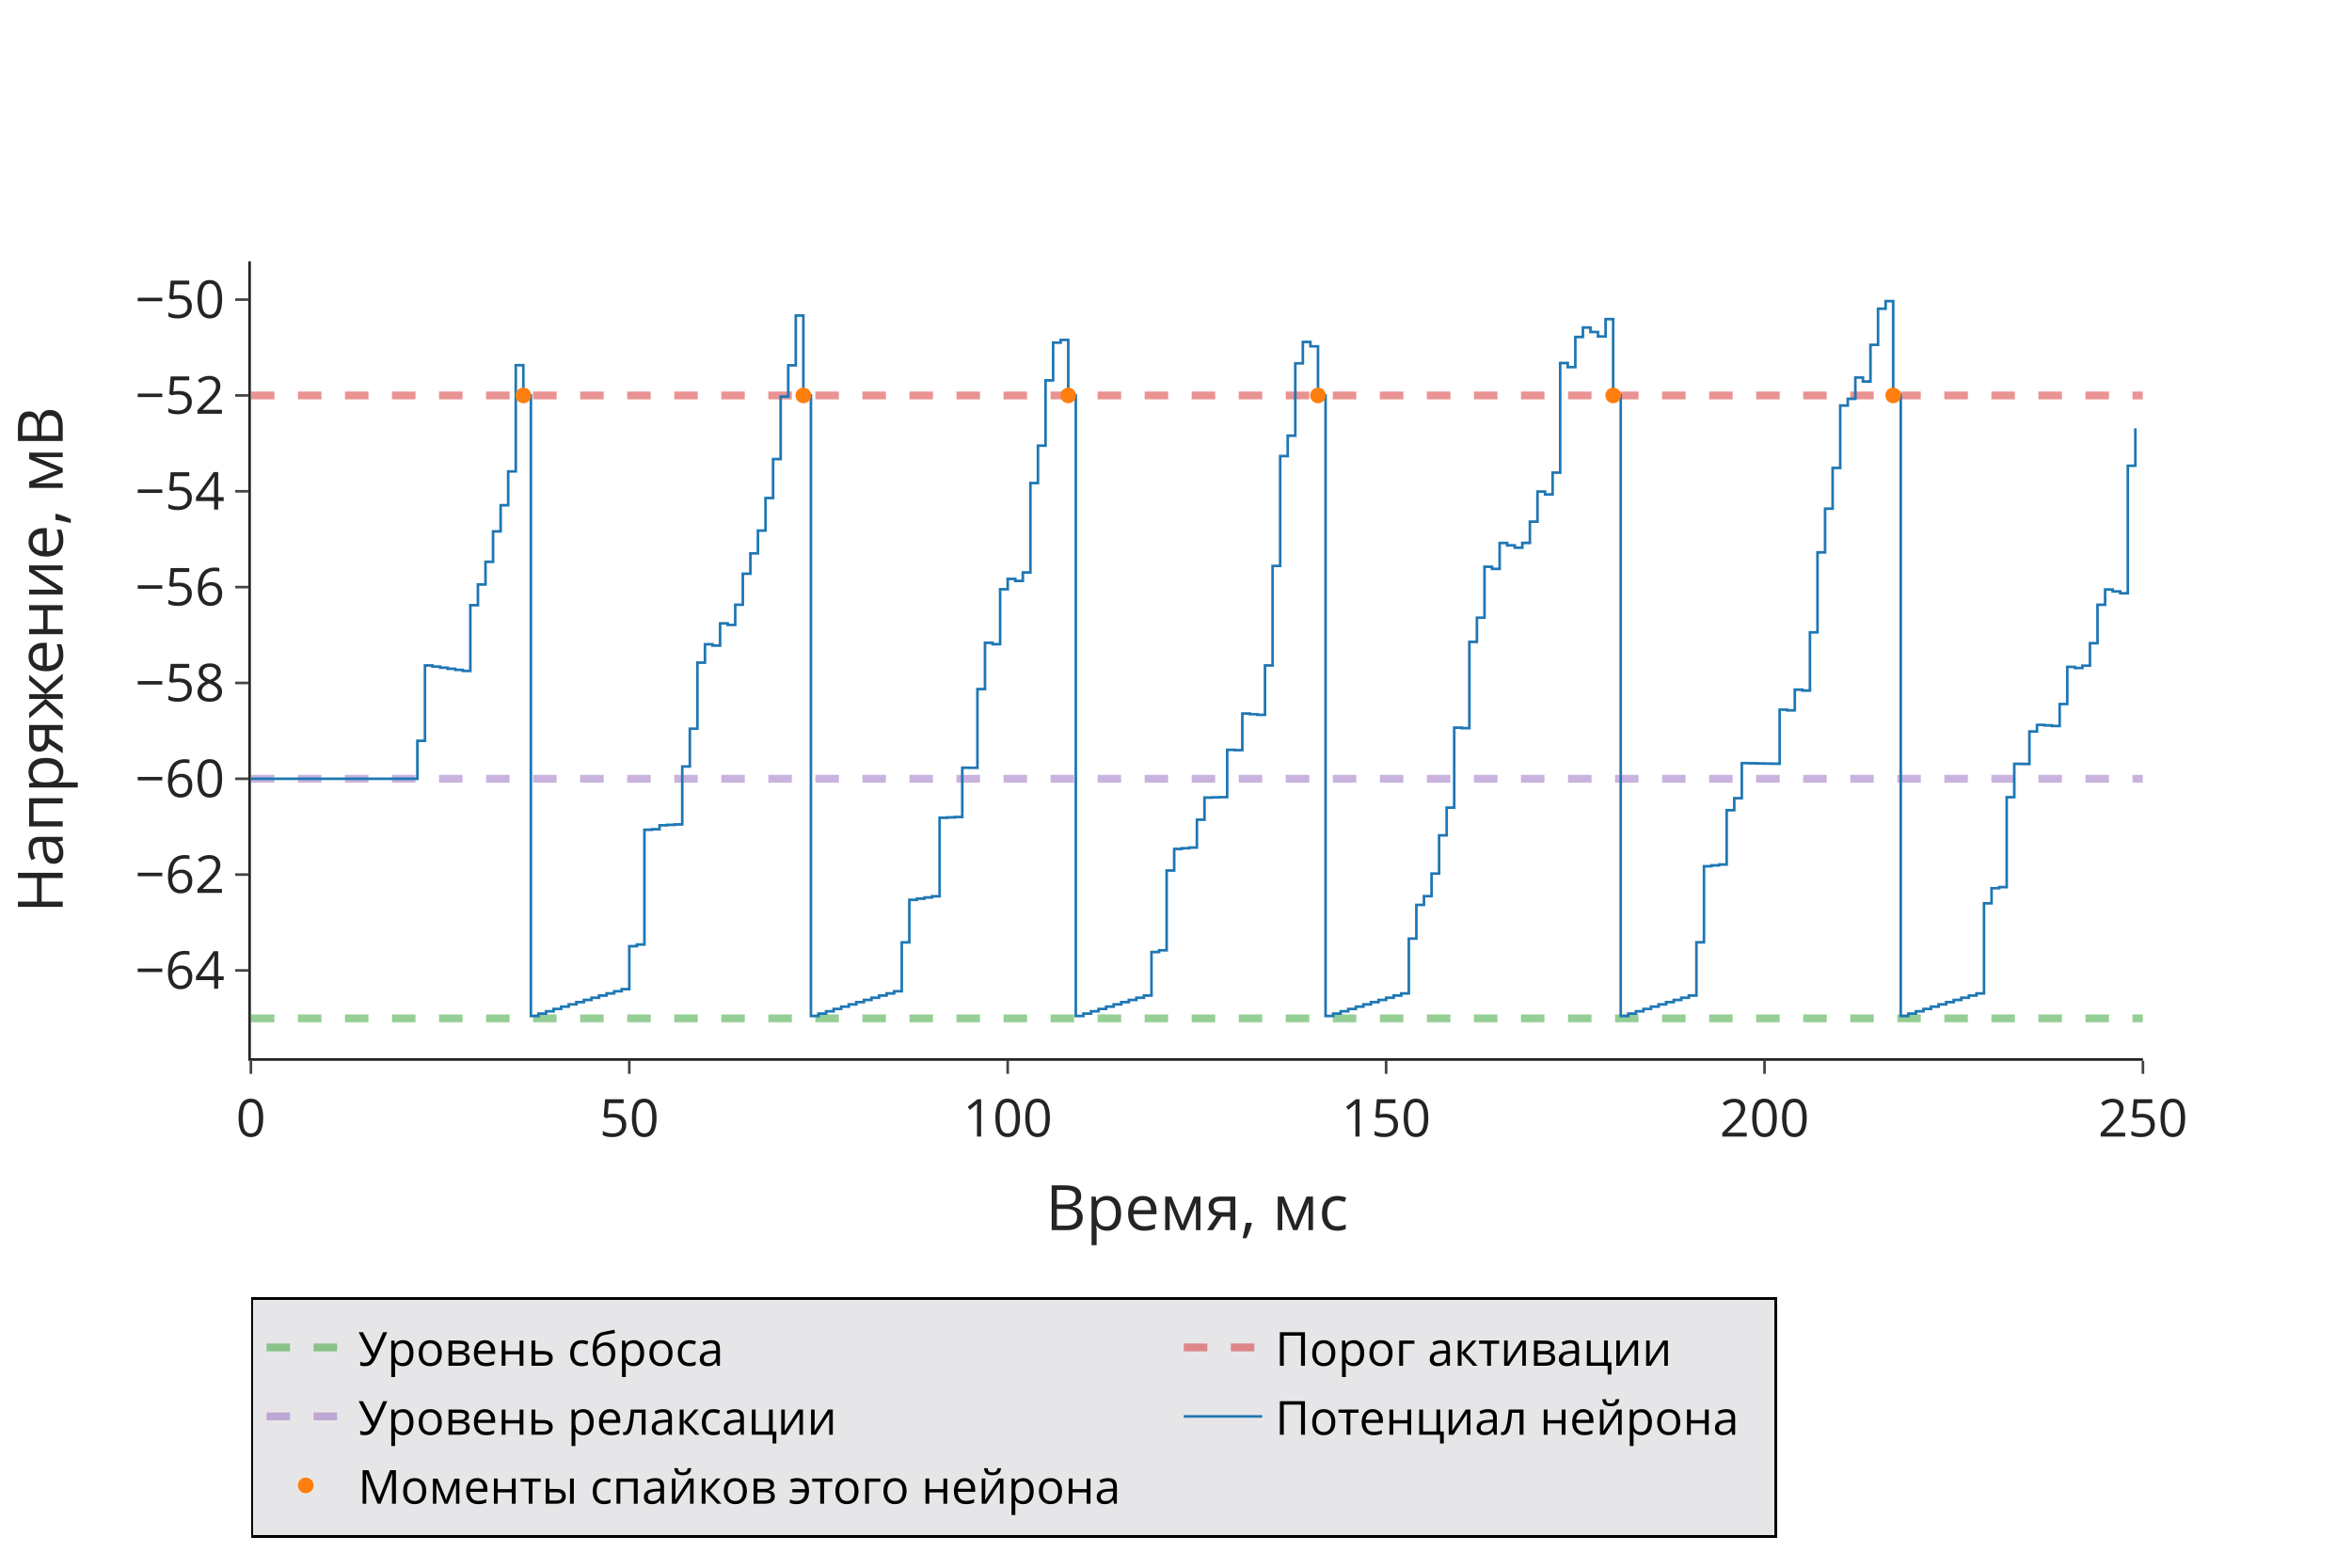
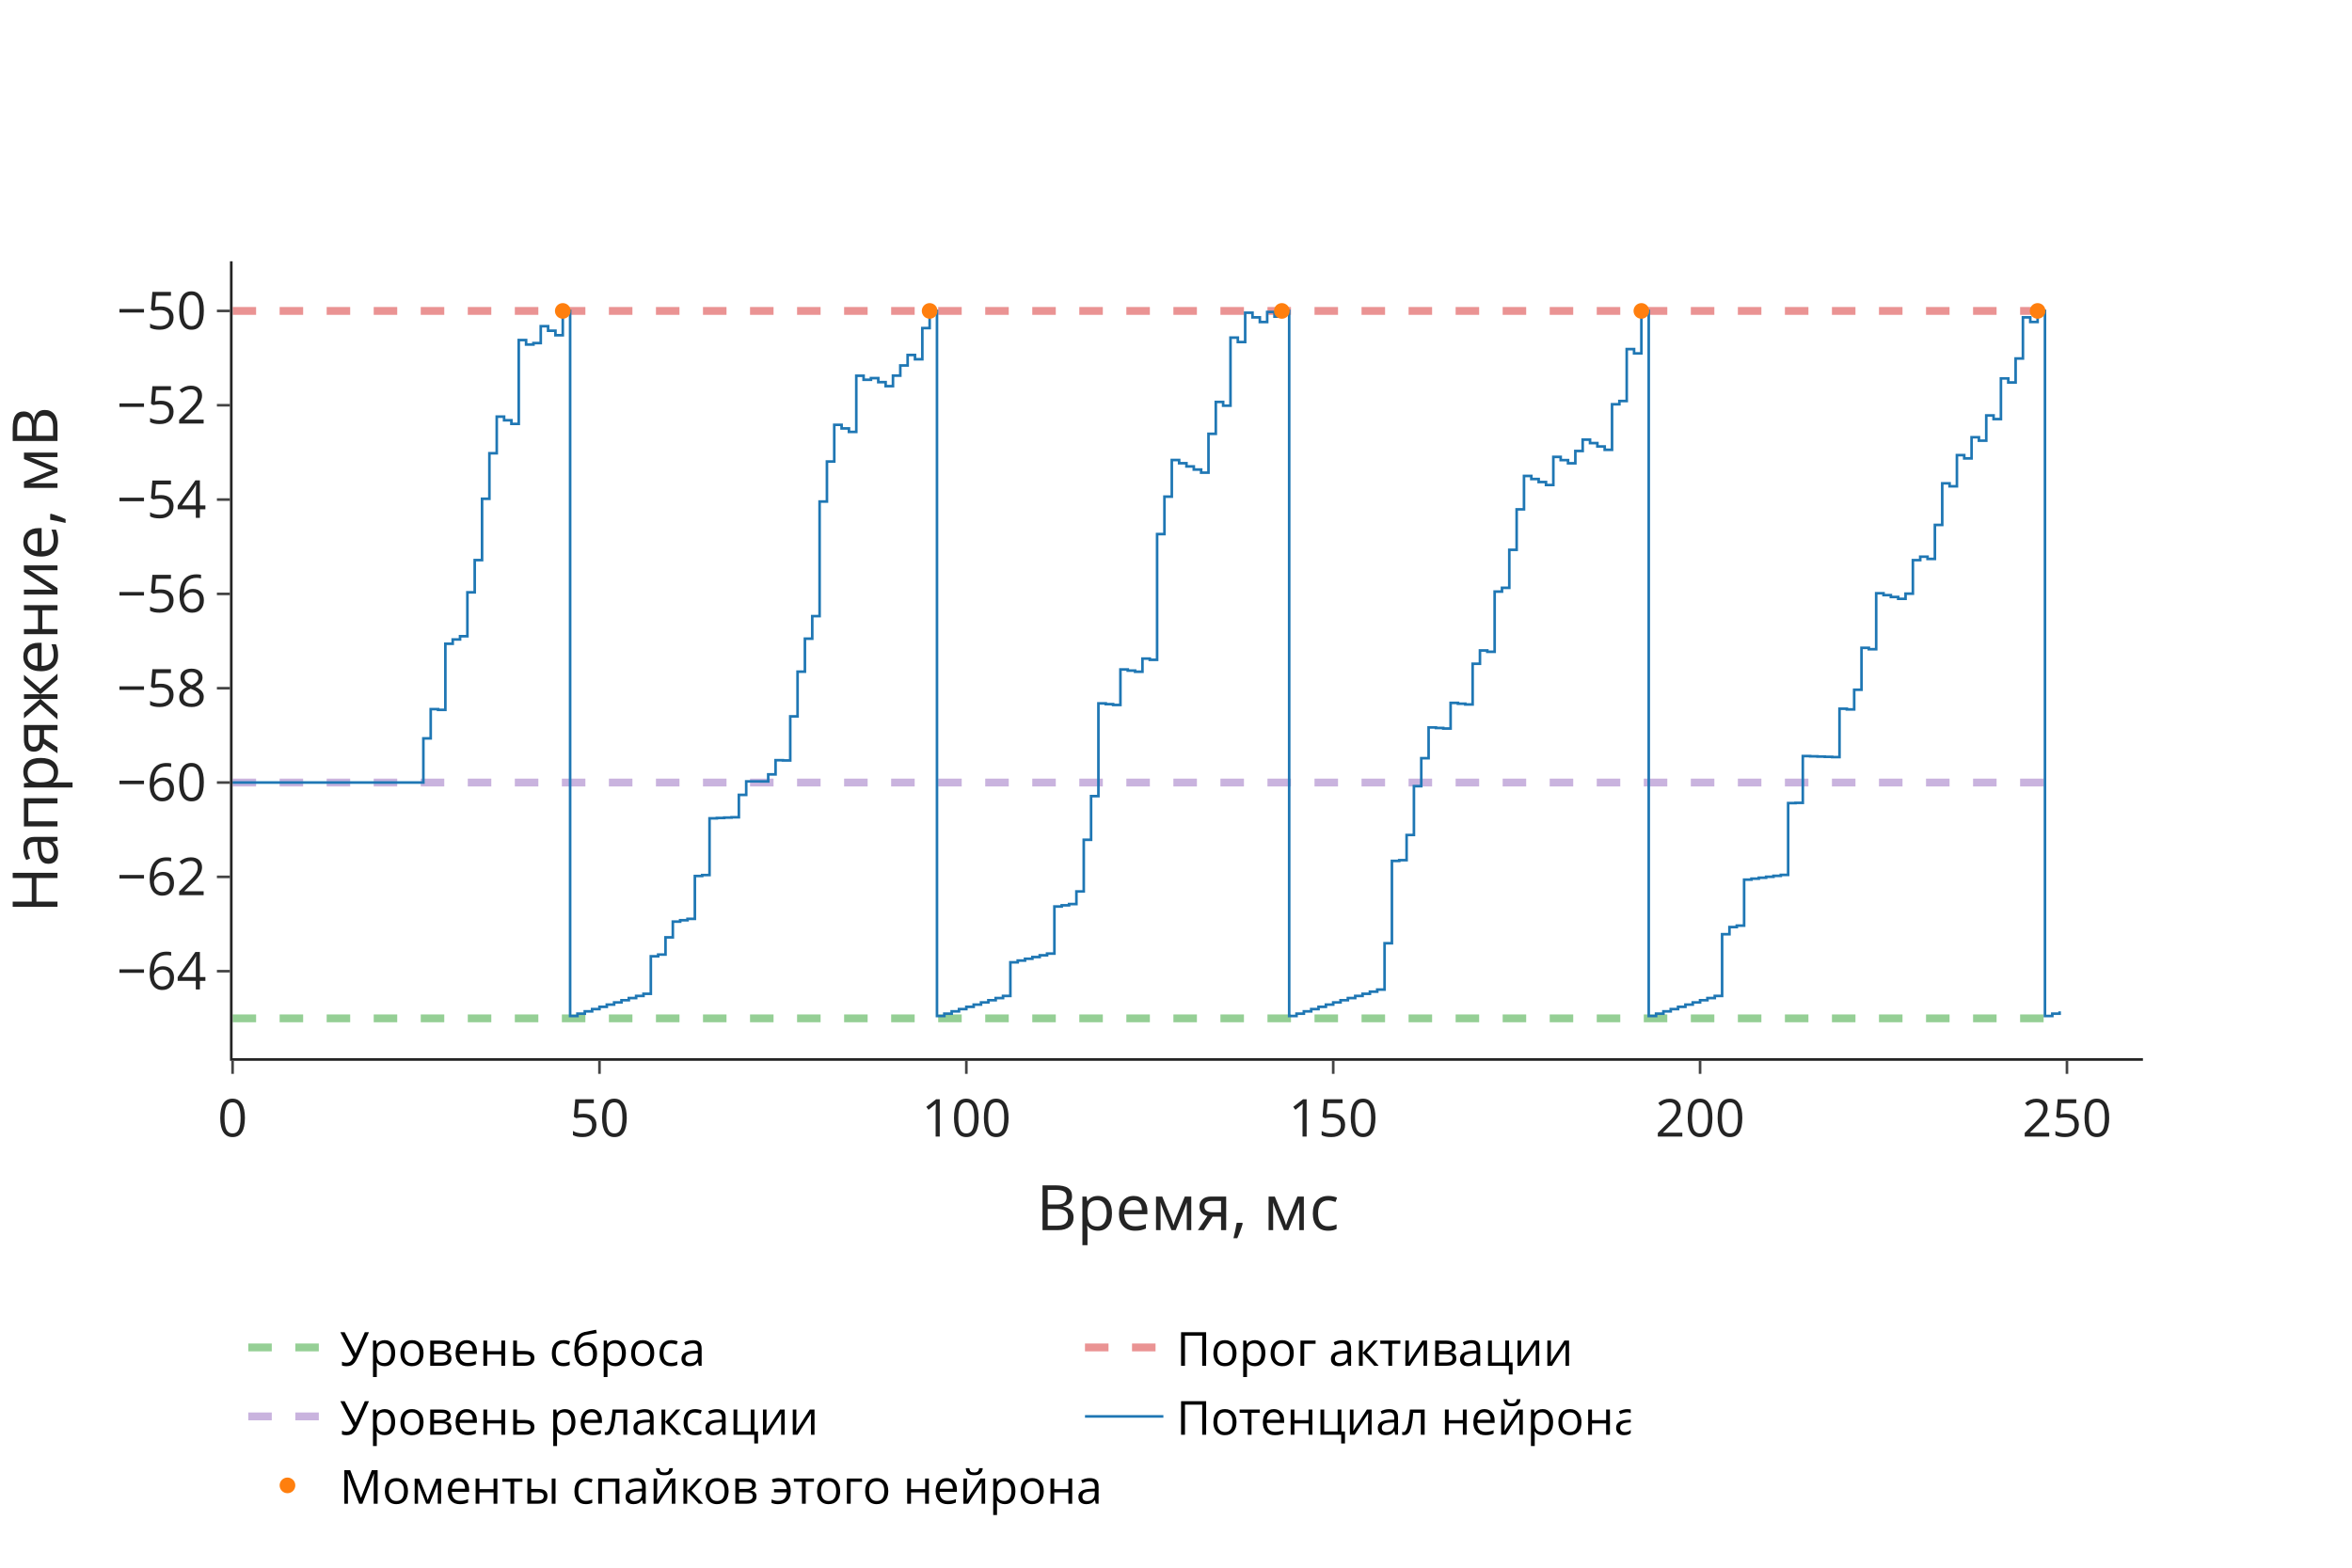
<svg xmlns="http://www.w3.org/2000/svg" class="main-svg" width="900" height="600" style="" viewBox="0 0 900 600">
  <rect x="0" y="0" width="900" height="600" style="fill: rgb(255, 255, 255); fill-opacity: 1;" />
-   <defs id="defs-1e5613">
+   <defs id="defs-64ef0f">
    <g class="clips">
-       <clipPath id="clip1e5613xyplot" class="plotclip">
-         <rect width="724" height="305" />
-       </clipPath>
-       <clipPath class="axesclip" id="clip1e5613x">
-         <rect x="96" y="0" width="724" height="600" />
-       </clipPath>
-       <clipPath class="axesclip" id="clip1e5613y">
+       <clipPath id="clip64ef0fxyplot" class="plotclip">
+         <rect width="731" height="305" />
+       </clipPath>
+       <clipPath class="axesclip" id="clip64ef0fx">
+         <rect x="89" y="0" width="731" height="600" />
+       </clipPath>
+       <clipPath class="axesclip" id="clip64ef0fy">
        <rect x="0" y="100" width="900" height="305" />
      </clipPath>
-       <clipPath class="axesclip" id="clip1e5613xy">
-         <rect x="96" y="100" width="724" height="305" />
+       <clipPath class="axesclip" id="clip64ef0fxy">
+         <rect x="89" y="100" width="731" height="305" />
      </clipPath>
    </g>
    <g class="gradients" />
  </defs>
  <g class="bglayer" />
  <g class="layer-below">
    <g class="imagelayer" />
    <g class="shapelayer" />
  </g>
  <g class="cartesianlayer">
    <g class="subplot xy">
      <g class="layer-subplot">
        <g class="shapelayer" />
        <g class="imagelayer" />
      </g>
      <g class="gridlayer">
        <g class="x" />
        <g class="y" />
      </g>
      <g class="zerolinelayer" />
      <path class="xlines-below" />
      <path class="ylines-below" />
      <g class="overlines-below" />
      <g class="xaxislayer-below" />
      <g class="yaxislayer-below" />
      <g class="overaxes-below" />
-       <g class="plot" transform="translate(96, 100)" clip-path="url('#clip1e5613xyplot')">
+       <g class="plot" transform="translate(89, 100)" clip-path="url('#clip64ef0fxyplot')">
        <g class="scatterlayer mlayer">
-           <g class="trace scatter traceb0cf0a" style="stroke-miterlimit: 2; opacity: 0.5;">
-             <g class="fills" />
-             <g class="errorbars" />
-             <g class="lines">
-               <path class="js-line" d="M0,289.75H724V289.75" style="vector-effect: non-scaling-stroke; fill: none; stroke: rgb(44, 160, 44); stroke-opacity: 1; stroke-width: 3px; opacity: 1; stroke-dasharray: 9px, 9px;" />
-             </g>
-             <g class="points" />
-             <g class="text" />
-           </g>
-           <g class="trace scatter trace777e45" style="stroke-miterlimit: 2; opacity: 0.5;">
-             <g class="fills" />
-             <g class="errorbars" />
-             <g class="lines">
-               <path class="js-line" d="M0,51.35H724V51.35" style="vector-effect: non-scaling-stroke; fill: none; stroke: rgb(214, 39, 40); stroke-opacity: 1; stroke-width: 3px; opacity: 1; stroke-dasharray: 9px, 9px;" />
-             </g>
-             <g class="points" />
-             <g class="text" />
-           </g>
-           <g class="trace scatter trace32bf35" style="stroke-miterlimit: 2; opacity: 0.5;">
-             <g class="fills" />
-             <g class="errorbars" />
-             <g class="lines">
-               <path class="js-line" d="M0,198.06H724V198.06" style="vector-effect: non-scaling-stroke; fill: none; stroke: rgb(148, 103, 189); stroke-opacity: 1; stroke-width: 3px; opacity: 1; stroke-dasharray: 9px, 9px;" />
-             </g>
-             <g class="points" />
-             <g class="text" />
-           </g>
-           <g class="trace scatter traced089e5" style="stroke-miterlimit: 2; opacity: 1;">
-             <g class="fills" />
-             <g class="errorbars" />
-             <g class="lines">
-               <path class="js-line" d="M0,198.06H2.9V198.06H5.79V198.06H8.69V198.06H11.58V198.06H14.48V198.06H17.38V198.06H20.27V198.06H23.17V198.06H26.06V198.06H28.96V198.06H31.86V198.06H34.75V198.06H37.65V198.06H40.54V198.06H43.44V198.06H46.34V198.06H49.23V198.06H52.13V198.06H55.02V198.06H57.92V198.06H60.82V198.06H63.71V183.54H66.61V154.68H69.5V155.11H72.4V155.54H75.3V155.96H78.19V156.38H81.09V156.79H83.98V131.63H86.88V123.71H89.78V115.02H92.67V103.38H95.57V93.36H98.46V80.42H101.36V39.78H104.26V51.35H107.15V288.84H110.05V287.93H112.94V287.04H115.84V286.15H118.74V285.28H121.63V284.41H124.53V283.55H127.42V282.7H130.32V281.86H133.22V281.02H136.11V280.2H139.01V279.38H141.9V278.57H144.8V262.13H147.7V261.49H150.59V217.57H153.49V217.38H156.38V215.87H159.28V215.7H162.18V215.52H165.07V193.36H167.97V178.89H170.86V153.6H173.76V146.58H176.66V147.09H179.55V138.58H182.45V139.17H185.34V131.44H188.24V119.59H191.14V111.79H194.03V103.06H196.93V90.6H199.82V75.7H202.72V51.77H205.62V39.82H208.51V20.76H211.41V51.35H214.3V288.84H217.2V287.93H220.1V287.04H222.99V286.15H225.89V285.28H228.78V284.41H231.68V283.55H234.58V282.7H237.47V281.86H240.37V281.02H243.26V280.2H246.16V279.38H249.06V260.67H251.95V244.4H254.85V243.94H257.74V243.49H260.64V243.03H263.54V212.99H266.43V212.84H269.33V212.69H272.22V193.83H275.12V193.87H278.02V163.73H280.91V146.03H283.81V146.55H286.7V125.53H289.6V121.57H292.5V122.33H295.39V119.1H298.29V84.87H301.18V70.56H304.08V45.59H306.98V31.13H309.87V30.09H312.77V51.35H315.66V288.84H318.56V287.93H321.46V287.04H324.35V286.15H327.25V285.28H330.14V284.41H333.04V283.55H335.94V282.7H338.83V281.86H341.73V281.02H344.62V264.37H347.52V263.71H350.42V233.16H353.31V224.92H356.21V224.65H359.1V224.39H362V213.72H364.9V205.25H367.79V205.17H370.69V205.1H373.58V186.99H376.48V187.1H379.38V173.1H382.27V173.35H385.17V173.59H388.06V154.68H390.96V116.59H393.86V74.55H396.75V66.76H399.65V39.06H402.54V30.87H405.44V32.54H408.34V51.35H411.23V288.84H414.13V287.93H417.02V287.04H419.92V286.15H422.82V285.28H425.71V284.41H428.61V283.55H431.5V282.7H434.4V281.86H437.3V281.02H440.19V280.2H443.09V259.22H445.98V246.33H448.88V242.98H451.78V234.34H454.67V219.7H457.57V209.09H460.46V178.49H463.36V178.68H466.26V145.66H469.15V136.41H472.05V116.91H474.94V117.72H477.84V107.82H480.74V108.72H483.63V109.61H486.53V107.79H489.42V99.66H492.32V88.13H495.22V89.23H498.11V80.88H501.01V38.93H503.9V40.51H506.8V28.97H509.7V25.35H512.59V27.07H515.49V28.77H518.38V22.14H521.28V51.35H524.18V288.84H527.07V287.93H529.97V287.04H532.86V286.15H535.76V285.28H538.66V284.41H541.55V283.55H544.45V282.7H547.34V281.86H550.24V281.02H553.14V260.64H556.03V231.54H558.93V231.2H561.82V230.87H564.72V210.08H567.62V205.49H570.51V192.07H573.41V192.13H576.3V192.19H579.2V192.25H582.1V192.3H584.99V171.62H587.89V171.88H590.78V163.96H593.68V164.29H596.58V142.03H599.47V111.42H602.37V94.68H605.26V79.09H608.16V55.21H611.06V52.64H613.95V44.49H616.85V46.02H619.74V31.99H622.64V18.15H625.54V15.25H628.43V51.35H631.33V288.84H634.22V287.93H637.12V287.04H640.02V286.15H642.91V285.28H645.81V284.41H648.7V283.55H651.6V282.7H654.5V281.86H657.39V281.02H660.29V280.2H663.18V245.73H666.08V239.95H668.98V239.53H671.87V205.12H674.77V192.35H677.66V192.4H680.56V179.95H683.46V177.43H686.35V177.64H689.25V177.84H692.14V169.46H695.04V155.23H697.94V155.66H700.83V154.77H703.73V146.17H706.62V131.45H709.52V125.63H712.42V126.35H715.31V127.06H718.21V78.26H721.1V63.95" style="vector-effect: non-scaling-stroke; fill: none; stroke: rgb(31, 119, 180); stroke-opacity: 1; stroke-width: 1px; opacity: 1;" />
-             </g>
-             <g class="points" />
-             <g class="text" />
-           </g>
-           <g class="trace scatter trace7c25c4" style="stroke-miterlimit: 2; opacity: 1;">
+           <g class="trace scatter trace8260da" style="stroke-miterlimit: 2; opacity: 0.5;">
+             <g class="fills" />
+             <g class="errorbars" />
+             <g class="lines">
+               <path class="js-line" d="M0,289.75H701.93V289.75" style="vector-effect: non-scaling-stroke; fill: none; stroke: rgb(44, 160, 44); stroke-opacity: 1; stroke-width: 3px; opacity: 1; stroke-dasharray: 9px, 9px;" />
+             </g>
+             <g class="points" />
+             <g class="text" />
+           </g>
+           <g class="trace scatter trace05083d" style="stroke-miterlimit: 2; opacity: 0.5;">
+             <g class="fills" />
+             <g class="errorbars" />
+             <g class="lines">
+               <path class="js-line" d="M0,19H701.93V19" style="vector-effect: non-scaling-stroke; fill: none; stroke: rgb(214, 39, 40); stroke-opacity: 1; stroke-width: 3px; opacity: 1; stroke-dasharray: 9px, 9px;" />
+             </g>
+             <g class="points" />
+             <g class="text" />
+           </g>
+           <g class="trace scatter trace4c5c8c" style="stroke-miterlimit: 2; opacity: 0.5;">
+             <g class="fills" />
+             <g class="errorbars" />
+             <g class="lines">
+               <path class="js-line" d="M0,199.5H701.93V199.5" style="vector-effect: non-scaling-stroke; fill: none; stroke: rgb(148, 103, 189); stroke-opacity: 1; stroke-width: 3px; opacity: 1; stroke-dasharray: 9px, 9px;" />
+             </g>
+             <g class="points" />
+             <g class="text" />
+           </g>
+           <g class="trace scatter trace783071" style="stroke-miterlimit: 2; opacity: 1;">
+             <g class="fills" />
+             <g class="errorbars" />
+             <g class="lines">
+               <path class="js-line" d="M0,199.5H2.81V199.5H5.62V199.5H8.42V199.5H11.23V199.5H14.04V199.5H16.85V199.5H19.65V199.5H22.46V199.5H25.27V199.5H28.08V199.5H30.88V199.5H33.69V199.5H36.5V199.5H39.31V199.5H42.12V199.5H44.92V199.5H47.73V199.5H50.54V199.5H53.35V199.5H56.15V199.5H58.96V199.5H61.77V199.5H64.58V199.5H67.39V199.5H70.19V199.5H73V182.6H75.81V171.4H78.62V171.68H81.42V146.38H84.23V144.74H87.04V143.5H89.85V126.7H92.65V114.37H95.46V90.9H98.27V73.47H101.08V59.45H103.89V60.85H106.69V62.23H109.5V30.16H112.31V31.85H115.12V31.3H117.92V24.84H120.73V26.58H123.54V28.3H126.35V19H129.16V288.85H131.96V287.96H134.77V287.08H137.58V286.21H140.39V285.35H143.19V284.49H146V283.65H148.81V282.81H151.62V281.98H154.42V281.16H157.23V280.35H160.04V266H162.85V265.34H165.66V258.75H168.46V252.73H171.27V252.2H174.08V251.67H176.89V235.27H179.69V234.91H182.5V213.2H185.31V213.06H188.12V212.92H190.93V212.79H193.73V204.22H196.54V199.05H199.35V199.05H202.16V199.06H204.96V196.37H207.77V190.96H210.58V191.04H213.39V174.18H216.19V157.07H219V144.44H221.81V135.81H224.62V91.96H227.43V76.64H230.23V62.59H233.04V63.96H235.85V65.3H238.66V43.81H241.46V45.35H244.27V44.72H247.08V46.26H249.89V47.79H252.7V43.76H255.5V39.87H258.31V35.86H261.12V37.49H263.93V25.56H266.73V19H269.54V288.85H272.35V287.96H275.16V287.08H277.96V286.21H280.77V285.35H283.58V284.49H286.39V283.65H289.2V282.81H292V281.98H294.81V281.16H297.62V268.31H300.43V267.63H303.23V266.95H306.04V266.28H308.85V265.62H311.66V264.96H314.47V246.95H317.27V246.48H320.08V246.01H322.89V241.17H325.7V221.41H328.5V204.71H331.31V169.2H334.12V169.5H336.93V169.8H339.73V156.22H342.54V156.65H345.35V157.08H348.16V152.06H350.97V152.53H353.77V104.4H356.58V90.08H359.39V76.06H362.2V77.29H365V78.51H367.81V79.71H370.62V80.9H373.43V66.04H376.23V53.83H379.04V55.27H381.85V29.22H384.66V30.91H387.47V19.68H390.27V21.47H393.08V23.24H395.89V19.4H398.7V21.19H401.5V19H404.31V288.85H407.12V287.96H409.93V287.08H412.74V286.21H415.54V285.35H418.35V284.49H421.16V283.65H423.97V282.81H426.77V281.98H429.58V281.16H432.39V280.35H435.2V279.54H438V278.75H440.81V261.01H443.62V229.5H446.43V229.2H449.24V219.57H452.04V200.88H454.85V190.18H457.66V178.41H460.47V178.62H463.27V178.83H466.08V169.02H468.89V169.32H471.7V169.62H474.51V154.04H477.31V148.95H480.12V149.45H482.93V126.41H485.74V124.97H488.54V110.44H491.35V94.94H494.16V82.16H496.97V83.33H499.77V84.49H502.58V85.63H505.39V74.86H508.2V76.1H511.01V77.32H513.81V72.61H516.62V68.27H519.43V69.58H522.24V70.87H525.04V72.15H527.85V54.72H530.66V53.48H533.47V33.6H536.28V35.25H539.08V19H541.89V288.85H544.7V287.96H547.51V287.08H550.31V286.21H553.12V285.35H555.93V284.49H558.74V283.65H561.54V282.81H564.35V281.98H567.16V281.16H569.97V257.55H572.78V254.81H575.58V254.26H578.39V236.66H581.2V236.29H584.01V235.93H586.81V235.56H589.62V235.2H592.43V234.85H595.24V207.36H598.05V207.28H600.85V189.36H603.66V189.46H606.47V189.56H609.28V189.66H612.08V189.76H614.89V171.24H617.7V171.52H620.51V163.99H623.31V147.95H626.12V148.47H628.93V127.05H631.74V127.77H634.55V128.48H637.35V129.19H640.16V127.2H642.97V114.38H645.78V113.06H648.58V113.92H651.39V100.9H654.2V84.98H657.01V86.12H659.82V74.19H662.62V75.44H665.43V67.34H668.24V68.66H671.05V59H673.85V60.4H676.66V44.83H679.47V46.37H682.28V37.2H685.08V21.46H687.89V23.23H690.7V19H693.51V288.85H696.32V287.96H699.12V287.08" style="vector-effect: non-scaling-stroke; fill: none; stroke: rgb(31, 119, 180); stroke-opacity: 1; stroke-width: 1px; opacity: 1;" />
+             </g>
+             <g class="points" />
+             <g class="text" />
+           </g>
+           <g class="trace scatter trace86c1cb" style="stroke-miterlimit: 2; opacity: 1;">
            <g class="fills" />
            <g class="errorbars" />
            <g class="lines" />
            <g class="points">
-               <path class="point" transform="translate(104.26,51.35)" d="M3,0A3,3 0 1,1 0,-3A3,3 0 0,1 3,0Z" style="opacity: 1; stroke-width: 0px; fill: rgb(255, 127, 14); fill-opacity: 1;" />
-               <path class="point" transform="translate(211.41,51.35)" d="M3,0A3,3 0 1,1 0,-3A3,3 0 0,1 3,0Z" style="opacity: 1; stroke-width: 0px; fill: rgb(255, 127, 14); fill-opacity: 1;" />
-               <path class="point" transform="translate(312.77,51.35)" d="M3,0A3,3 0 1,1 0,-3A3,3 0 0,1 3,0Z" style="opacity: 1; stroke-width: 0px; fill: rgb(255, 127, 14); fill-opacity: 1;" />
-               <path class="point" transform="translate(408.34,51.35)" d="M3,0A3,3 0 1,1 0,-3A3,3 0 0,1 3,0Z" style="opacity: 1; stroke-width: 0px; fill: rgb(255, 127, 14); fill-opacity: 1;" />
-               <path class="point" transform="translate(521.28,51.35)" d="M3,0A3,3 0 1,1 0,-3A3,3 0 0,1 3,0Z" style="opacity: 1; stroke-width: 0px; fill: rgb(255, 127, 14); fill-opacity: 1;" />
-               <path class="point" transform="translate(628.43,51.35)" d="M3,0A3,3 0 1,1 0,-3A3,3 0 0,1 3,0Z" style="opacity: 1; stroke-width: 0px; fill: rgb(255, 127, 14); fill-opacity: 1;" />
+               <path class="point" transform="translate(126.35,19)" d="M3,0A3,3 0 1,1 0,-3A3,3 0 0,1 3,0Z" style="opacity: 1; stroke-width: 0px; fill: rgb(255, 127, 14); fill-opacity: 1;" />
+               <path class="point" transform="translate(266.73,19)" d="M3,0A3,3 0 1,1 0,-3A3,3 0 0,1 3,0Z" style="opacity: 1; stroke-width: 0px; fill: rgb(255, 127, 14); fill-opacity: 1;" />
+               <path class="point" transform="translate(401.5,19)" d="M3,0A3,3 0 1,1 0,-3A3,3 0 0,1 3,0Z" style="opacity: 1; stroke-width: 0px; fill: rgb(255, 127, 14); fill-opacity: 1;" />
+               <path class="point" transform="translate(539.08,19)" d="M3,0A3,3 0 1,1 0,-3A3,3 0 0,1 3,0Z" style="opacity: 1; stroke-width: 0px; fill: rgb(255, 127, 14); fill-opacity: 1;" />
+               <path class="point" transform="translate(690.7,19)" d="M3,0A3,3 0 1,1 0,-3A3,3 0 0,1 3,0Z" style="opacity: 1; stroke-width: 0px; fill: rgb(255, 127, 14); fill-opacity: 1;" />
            </g>
            <g class="text" />
          </g>
        </g>
      </g>
      <g class="overplot" />
-       <path class="xlines-above crisp" d="M95,405.5H820" style="fill: none; stroke-width: 1px; stroke: rgb(36, 36, 36); stroke-opacity: 1;" />
-       <path class="ylines-above crisp" d="M95.5,100V405" style="fill: none; stroke-width: 1px; stroke: rgb(36, 36, 36); stroke-opacity: 1;" />
+       <path class="xlines-above crisp" d="M88,405.5H820" style="fill: none; stroke-width: 1px; stroke: rgb(36, 36, 36); stroke-opacity: 1;" />
+       <path class="ylines-above crisp" d="M88.5,100V405" style="fill: none; stroke-width: 1px; stroke: rgb(36, 36, 36); stroke-opacity: 1;" />
      <g class="overlines-above" />
      <g class="xaxislayer-above">
-         <path class="xtick ticks crisp" d="M0,406v5" transform="translate(96,0)" style="stroke: rgb(68, 68, 68); stroke-opacity: 1; stroke-width: 1px;" />
-         <path class="xtick ticks crisp" d="M0,406v5" transform="translate(240.8,0)" style="stroke: rgb(68, 68, 68); stroke-opacity: 1; stroke-width: 1px;" />
-         <path class="xtick ticks crisp" d="M0,406v5" transform="translate(385.6,0)" style="stroke: rgb(68, 68, 68); stroke-opacity: 1; stroke-width: 1px;" />
-         <path class="xtick ticks crisp" d="M0,406v5" transform="translate(530.4,0)" style="stroke: rgb(68, 68, 68); stroke-opacity: 1; stroke-width: 1px;" />
-         <path class="xtick ticks crisp" d="M0,406v5" transform="translate(675.2,0)" style="stroke: rgb(68, 68, 68); stroke-opacity: 1; stroke-width: 1px;" />
-         <path class="xtick ticks crisp" d="M0,406v5" transform="translate(820,0)" style="stroke: rgb(68, 68, 68); stroke-opacity: 1; stroke-width: 1px;" />
-         <g class="xtick">
-           <text text-anchor="middle" x="0" y="435" transform="translate(96,0)" style="font-family: 'Open Sans', verdana, arial, sans-serif; font-size: 20px; fill: rgb(36, 36, 36); fill-opacity: 1; white-space: pre;">0</text>
-         </g>
-         <g class="xtick">
-           <text text-anchor="middle" x="0" y="435" transform="translate(240.8,0)" style="font-family: 'Open Sans', verdana, arial, sans-serif; font-size: 20px; fill: rgb(36, 36, 36); fill-opacity: 1; white-space: pre;">50</text>
-         </g>
-         <g class="xtick">
-           <text text-anchor="middle" x="0" y="435" transform="translate(385.6,0)" style="font-family: 'Open Sans', verdana, arial, sans-serif; font-size: 20px; fill: rgb(36, 36, 36); fill-opacity: 1; white-space: pre;">100</text>
-         </g>
-         <g class="xtick">
-           <text text-anchor="middle" x="0" y="435" transform="translate(530.4,0)" style="font-family: 'Open Sans', verdana, arial, sans-serif; font-size: 20px; fill: rgb(36, 36, 36); fill-opacity: 1; white-space: pre;">150</text>
-         </g>
-         <g class="xtick">
-           <text text-anchor="middle" x="0" y="435" transform="translate(675.2,0)" style="font-family: 'Open Sans', verdana, arial, sans-serif; font-size: 20px; fill: rgb(36, 36, 36); fill-opacity: 1; white-space: pre;">200</text>
-         </g>
-         <g class="xtick">
-           <text text-anchor="middle" x="0" y="435" transform="translate(820,0)" style="font-family: 'Open Sans', verdana, arial, sans-serif; font-size: 20px; fill: rgb(36, 36, 36); fill-opacity: 1; white-space: pre;">250</text>
+         <path class="xtick ticks crisp" d="M0,406v5" transform="translate(89,0)" style="stroke: rgb(68, 68, 68); stroke-opacity: 1; stroke-width: 1px;" />
+         <path class="xtick ticks crisp" d="M0,406v5" transform="translate(229.39,0)" style="stroke: rgb(68, 68, 68); stroke-opacity: 1; stroke-width: 1px;" />
+         <path class="xtick ticks crisp" d="M0,406v5" transform="translate(369.77,0)" style="stroke: rgb(68, 68, 68); stroke-opacity: 1; stroke-width: 1px;" />
+         <path class="xtick ticks crisp" d="M0,406v5" transform="translate(510.16,0)" style="stroke: rgb(68, 68, 68); stroke-opacity: 1; stroke-width: 1px;" />
+         <path class="xtick ticks crisp" d="M0,406v5" transform="translate(650.54,0)" style="stroke: rgb(68, 68, 68); stroke-opacity: 1; stroke-width: 1px;" />
+         <path class="xtick ticks crisp" d="M0,406v5" transform="translate(790.93,0)" style="stroke: rgb(68, 68, 68); stroke-opacity: 1; stroke-width: 1px;" />
+         <g class="xtick">
+           <text text-anchor="middle" x="0" y="435" transform="translate(89,0)" style="font-family: 'Open Sans', verdana, arial, sans-serif; font-size: 20px; fill: rgb(36, 36, 36); fill-opacity: 1; white-space: pre;">0</text>
+         </g>
+         <g class="xtick">
+           <text text-anchor="middle" x="0" y="435" transform="translate(229.39,0)" style="font-family: 'Open Sans', verdana, arial, sans-serif; font-size: 20px; fill: rgb(36, 36, 36); fill-opacity: 1; white-space: pre;">50</text>
+         </g>
+         <g class="xtick">
+           <text text-anchor="middle" x="0" y="435" transform="translate(369.77,0)" style="font-family: 'Open Sans', verdana, arial, sans-serif; font-size: 20px; fill: rgb(36, 36, 36); fill-opacity: 1; white-space: pre;">100</text>
+         </g>
+         <g class="xtick">
+           <text text-anchor="middle" x="0" y="435" transform="translate(510.16,0)" style="font-family: 'Open Sans', verdana, arial, sans-serif; font-size: 20px; fill: rgb(36, 36, 36); fill-opacity: 1; white-space: pre;">150</text>
+         </g>
+         <g class="xtick">
+           <text text-anchor="middle" x="0" y="435" transform="translate(650.54,0)" style="font-family: 'Open Sans', verdana, arial, sans-serif; font-size: 20px; fill: rgb(36, 36, 36); fill-opacity: 1; white-space: pre;">200</text>
+         </g>
+         <g class="xtick">
+           <text text-anchor="middle" x="0" y="435" transform="translate(790.93,0)" style="font-family: 'Open Sans', verdana, arial, sans-serif; font-size: 20px; fill: rgb(36, 36, 36); fill-opacity: 1; white-space: pre;">250</text>
        </g>
      </g>
      <g class="yaxislayer-above">
-         <path class="ytick ticks crisp" d="M95,0h-5" transform="translate(0,371.41)" style="stroke: rgb(68, 68, 68); stroke-opacity: 1; stroke-width: 1px;" />
-         <path class="ytick ticks crisp" d="M95,0h-5" transform="translate(0,334.73)" style="stroke: rgb(68, 68, 68); stroke-opacity: 1; stroke-width: 1px;" />
-         <path class="ytick ticks crisp" d="M95,0h-5" transform="translate(0,298.06)" style="stroke: rgb(68, 68, 68); stroke-opacity: 1; stroke-width: 1px;" />
-         <path class="ytick ticks crisp" d="M95,0h-5" transform="translate(0,261.38)" style="stroke: rgb(68, 68, 68); stroke-opacity: 1; stroke-width: 1px;" />
-         <path class="ytick ticks crisp" d="M95,0h-5" transform="translate(0,224.7)" style="stroke: rgb(68, 68, 68); stroke-opacity: 1; stroke-width: 1px;" />
-         <path class="ytick ticks crisp" d="M95,0h-5" transform="translate(0,188.03)" style="stroke: rgb(68, 68, 68); stroke-opacity: 1; stroke-width: 1px;" />
-         <path class="ytick ticks crisp" d="M95,0h-5" transform="translate(0,151.35)" style="stroke: rgb(68, 68, 68); stroke-opacity: 1; stroke-width: 1px;" />
-         <path class="ytick ticks crisp" d="M95,0h-5" transform="translate(0,114.67)" style="stroke: rgb(68, 68, 68); stroke-opacity: 1; stroke-width: 1px;" />
-         <g class="ytick">
-           <text text-anchor="end" x="86" y="7" transform="translate(0,371.41)" style="font-family: 'Open Sans', verdana, arial, sans-serif; font-size: 20px; fill: rgb(36, 36, 36); fill-opacity: 1; white-space: pre;">−64</text>
-         </g>
-         <g class="ytick">
-           <text text-anchor="end" x="86" y="7" transform="translate(0,334.73)" style="font-family: 'Open Sans', verdana, arial, sans-serif; font-size: 20px; fill: rgb(36, 36, 36); fill-opacity: 1; white-space: pre;">−62</text>
-         </g>
-         <g class="ytick">
-           <text text-anchor="end" x="86" y="7" transform="translate(0,298.06)" style="font-family: 'Open Sans', verdana, arial, sans-serif; font-size: 20px; fill: rgb(36, 36, 36); fill-opacity: 1; white-space: pre;">−60</text>
-         </g>
-         <g class="ytick">
-           <text text-anchor="end" x="86" y="7" transform="translate(0,261.38)" style="font-family: 'Open Sans', verdana, arial, sans-serif; font-size: 20px; fill: rgb(36, 36, 36); fill-opacity: 1; white-space: pre;">−58</text>
-         </g>
-         <g class="ytick">
-           <text text-anchor="end" x="86" y="7" transform="translate(0,224.7)" style="font-family: 'Open Sans', verdana, arial, sans-serif; font-size: 20px; fill: rgb(36, 36, 36); fill-opacity: 1; white-space: pre;">−56</text>
-         </g>
-         <g class="ytick">
-           <text text-anchor="end" x="86" y="7" transform="translate(0,188.03)" style="font-family: 'Open Sans', verdana, arial, sans-serif; font-size: 20px; fill: rgb(36, 36, 36); fill-opacity: 1; white-space: pre;">−54</text>
-         </g>
-         <g class="ytick">
-           <text text-anchor="end" x="86" y="7" transform="translate(0,151.35)" style="font-family: 'Open Sans', verdana, arial, sans-serif; font-size: 20px; fill: rgb(36, 36, 36); fill-opacity: 1; white-space: pre;">−52</text>
-         </g>
-         <g class="ytick">
-           <text text-anchor="end" x="86" y="7" transform="translate(0,114.67)" style="font-family: 'Open Sans', verdana, arial, sans-serif; font-size: 20px; fill: rgb(36, 36, 36); fill-opacity: 1; white-space: pre;">−50</text>
+         <path class="ytick ticks crisp" d="M88,0h-5" transform="translate(0,371.7)" style="stroke: rgb(68, 68, 68); stroke-opacity: 1; stroke-width: 1px;" />
+         <path class="ytick ticks crisp" d="M88,0h-5" transform="translate(0,335.6)" style="stroke: rgb(68, 68, 68); stroke-opacity: 1; stroke-width: 1px;" />
+         <path class="ytick ticks crisp" d="M88,0h-5" transform="translate(0,299.5)" style="stroke: rgb(68, 68, 68); stroke-opacity: 1; stroke-width: 1px;" />
+         <path class="ytick ticks crisp" d="M88,0h-5" transform="translate(0,263.4)" style="stroke: rgb(68, 68, 68); stroke-opacity: 1; stroke-width: 1px;" />
+         <path class="ytick ticks crisp" d="M88,0h-5" transform="translate(0,227.3)" style="stroke: rgb(68, 68, 68); stroke-opacity: 1; stroke-width: 1px;" />
+         <path class="ytick ticks crisp" d="M88,0h-5" transform="translate(0,191.2)" style="stroke: rgb(68, 68, 68); stroke-opacity: 1; stroke-width: 1px;" />
+         <path class="ytick ticks crisp" d="M88,0h-5" transform="translate(0,155.1)" style="stroke: rgb(68, 68, 68); stroke-opacity: 1; stroke-width: 1px;" />
+         <path class="ytick ticks crisp" d="M88,0h-5" transform="translate(0,119)" style="stroke: rgb(68, 68, 68); stroke-opacity: 1; stroke-width: 1px;" />
+         <g class="ytick">
+           <text text-anchor="end" x="79" y="7" transform="translate(0,371.7)" style="font-family: 'Open Sans', verdana, arial, sans-serif; font-size: 20px; fill: rgb(36, 36, 36); fill-opacity: 1; white-space: pre;">−64</text>
+         </g>
+         <g class="ytick">
+           <text text-anchor="end" x="79" y="7" transform="translate(0,335.6)" style="font-family: 'Open Sans', verdana, arial, sans-serif; font-size: 20px; fill: rgb(36, 36, 36); fill-opacity: 1; white-space: pre;">−62</text>
+         </g>
+         <g class="ytick">
+           <text text-anchor="end" x="79" y="7" transform="translate(0,299.5)" style="font-family: 'Open Sans', verdana, arial, sans-serif; font-size: 20px; fill: rgb(36, 36, 36); fill-opacity: 1; white-space: pre;">−60</text>
+         </g>
+         <g class="ytick">
+           <text text-anchor="end" x="79" y="7" transform="translate(0,263.4)" style="font-family: 'Open Sans', verdana, arial, sans-serif; font-size: 20px; fill: rgb(36, 36, 36); fill-opacity: 1; white-space: pre;">−58</text>
+         </g>
+         <g class="ytick">
+           <text text-anchor="end" x="79" y="7" transform="translate(0,227.3)" style="font-family: 'Open Sans', verdana, arial, sans-serif; font-size: 20px; fill: rgb(36, 36, 36); fill-opacity: 1; white-space: pre;">−56</text>
+         </g>
+         <g class="ytick">
+           <text text-anchor="end" x="79" y="7" transform="translate(0,191.2)" style="font-family: 'Open Sans', verdana, arial, sans-serif; font-size: 20px; fill: rgb(36, 36, 36); fill-opacity: 1; white-space: pre;">−54</text>
+         </g>
+         <g class="ytick">
+           <text text-anchor="end" x="79" y="7" transform="translate(0,155.1)" style="font-family: 'Open Sans', verdana, arial, sans-serif; font-size: 20px; fill: rgb(36, 36, 36); fill-opacity: 1; white-space: pre;">−52</text>
+         </g>
+         <g class="ytick">
+           <text text-anchor="end" x="79" y="7" transform="translate(0,119)" style="font-family: 'Open Sans', verdana, arial, sans-serif; font-size: 20px; fill: rgb(36, 36, 36); fill-opacity: 1; white-space: pre;">−50</text>
        </g>
      </g>
      <g class="overaxes-above" />
    </g>
  </g>
  <g class="polarlayer" />
  <g class="ternarylayer" />
  <g class="geolayer" />
  <g class="funnelarealayer" />
  <g class="pielayer" />
  <g class="treemaplayer" />
  <g class="sunburstlayer" />
  <g class="glimages" />
-   <defs id="topdefs-1e5613">
+   <defs id="topdefs-64ef0f">
    <g class="clips" />
-     <clipPath id="legend1e5613">
-       <rect width="582" height="90" x="1" y="1" />
+     <clipPath id="legend64ef0f">
+       <rect width="534" height="90" x="1" y="1" />
    </clipPath>
  </defs>
  <g class="layer-above">
    <g class="imagelayer" />
    <g class="shapelayer" />
  </g>
  <g class="infolayer">
-     <g class="legend" pointer-events="all" transform="translate(96, 496.5)">
-       <rect class="bg" shape-rendering="crispEdges" width="583" height="91" x="0.5" y="0.5" style="stroke: rgb(0, 0, 0); stroke-opacity: 1; fill: rgb(5, 5, 25); fill-opacity: 0.1; stroke-width: 1px;" />
-       <g class="scrollbox" transform="translate(0, 0)" clip-path="url('#legend1e5613')">
+     <g class="legend" pointer-events="all" transform="translate(89, 496.5)">
+       <rect class="bg" shape-rendering="crispEdges" width="535" height="91" x="0.5" y="0.5" style="stroke: rgb(5, 5, 25); stroke-opacity: 0; fill: rgb(5, 5, 25); fill-opacity: 0; stroke-width: 1px;" />
+       <g class="scrollbox" transform="translate(0, 0)" clip-path="url('#legend64ef0f')">
        <g class="groups">
          <g class="traces" transform="translate(1, 19.2)" style="opacity: 1;">
            <text class="legendtext user-select-none" text-anchor="start" x="40" y="7.02" style="font-family: 'Open Sans', verdana, arial, sans-serif; font-size: 18px; fill: rgb(0, 0, 0); fill-opacity: 1; white-space: pre;">Уровень сброса</text>
            <g class="layers" style="opacity: 0.5;">
              <g class="legendfill" />
              <g class="legendlines">
                <path class="js-line" d="M5,0h30" style="fill: none; stroke: rgb(44, 160, 44); stroke-opacity: 1; stroke-dasharray: 9px, 9px; stroke-width: 3px;" />
              </g>
              <g class="legendsymbols">
                <g class="legendpoints" />
              </g>
            </g>
-             <rect class="legendtoggle" pointer-events="all" x="0" y="-13.2" width="189.453" height="26.4" style="cursor: pointer; fill: rgb(0, 0, 0); fill-opacity: 0;" />
-           </g>
-           <g class="traces" transform="translate(351.9844, 19.2)" style="opacity: 1;">
+             <rect class="legendtoggle" pointer-events="all" x="0" y="-13.2" width="178.172" height="26.4" style="cursor: pointer; fill: rgb(0, 0, 0); fill-opacity: 0;" />
+           </g>
+           <g class="traces" transform="translate(321.1719, 19.2)" style="opacity: 1;">
            <text class="legendtext user-select-none" text-anchor="start" x="40" y="7.02" style="font-family: 'Open Sans', verdana, arial, sans-serif; font-size: 18px; fill: rgb(0, 0, 0); fill-opacity: 1; white-space: pre;">Порог активации</text>
            <g class="layers" style="opacity: 0.5;">
              <g class="legendfill" />
              <g class="legendlines">
                <path class="js-line" d="M5,0h30" style="fill: none; stroke: rgb(214, 39, 40); stroke-opacity: 1; stroke-dasharray: 9px, 9px; stroke-width: 3px;" />
              </g>
              <g class="legendsymbols">
                <g class="legendpoints" />
              </g>
            </g>
-             <rect class="legendtoggle" pointer-events="all" x="0" y="-13.2" width="201.984" height="26.4" style="cursor: pointer; fill: rgb(0, 0, 0); fill-opacity: 0;" />
+             <rect class="legendtoggle" pointer-events="all" x="0" y="-13.2" width="183.219" height="26.4" style="cursor: pointer; fill: rgb(0, 0, 0); fill-opacity: 0;" />
          </g>
          <g class="traces" transform="translate(1, 45.6)" style="opacity: 1;">
            <text class="legendtext user-select-none" text-anchor="start" x="40" y="7.02" style="font-family: 'Open Sans', verdana, arial, sans-serif; font-size: 18px; fill: rgb(0, 0, 0); fill-opacity: 1; white-space: pre;">Уровень релаксации</text>
            <g class="layers" style="opacity: 0.5;">
              <g class="legendfill" />
              <g class="legendlines">
                <path class="js-line" d="M5,0h30" style="fill: none; stroke: rgb(148, 103, 189); stroke-opacity: 1; stroke-dasharray: 9px, 9px; stroke-width: 3px;" />
              </g>
              <g class="legendsymbols">
                <g class="legendpoints" />
              </g>
            </g>
-             <rect class="legendtoggle" pointer-events="all" x="0" y="-13.2" width="235.859" height="26.4" style="cursor: pointer; fill: rgb(0, 0, 0); fill-opacity: 0;" />
-           </g>
-           <g class="traces" transform="translate(351.9844, 45.6)" style="opacity: 1;">
+             <rect class="legendtoggle" pointer-events="all" x="0" y="-13.2" width="215.297" height="26.4" style="cursor: pointer; fill: rgb(0, 0, 0); fill-opacity: 0;" />
+           </g>
+           <g class="traces" transform="translate(321.1719, 45.6)" style="opacity: 1;">
            <text class="legendtext user-select-none" text-anchor="start" x="40" y="7.02" style="font-family: 'Open Sans', verdana, arial, sans-serif; font-size: 18px; fill: rgb(0, 0, 0); fill-opacity: 1; white-space: pre;">Потенциал нейрона</text>
            <g class="layers" style="opacity: 1;">
              <g class="legendfill" />
              <g class="legendlines">
                <path class="js-line" d="M5,0h30" style="fill: none; stroke: rgb(31, 119, 180); stroke-opacity: 1; stroke-width: 1px;" />
              </g>
              <g class="legendsymbols">
                <g class="legendpoints" />
              </g>
            </g>
-             <rect class="legendtoggle" pointer-events="all" x="0" y="-13.2" width="227.656" height="26.4" style="cursor: pointer; fill: rgb(0, 0, 0); fill-opacity: 0;" />
+             <rect class="legendtoggle" pointer-events="all" x="0" y="-13.2" width="210.906" height="26.4" style="cursor: pointer; fill: rgb(0, 0, 0); fill-opacity: 0;" />
          </g>
          <g class="traces" transform="translate(1, 72)" style="opacity: 1;">
            <text class="legendtext user-select-none" text-anchor="start" x="40" y="7.02" style="font-family: 'Open Sans', verdana, arial, sans-serif; font-size: 18px; fill: rgb(0, 0, 0); fill-opacity: 1; white-space: pre;">Моменты спайков этого нейрона</text>
            <g class="layers" style="opacity: 1;">
              <g class="legendfill" />
              <g class="legendlines" />
              <g class="legendsymbols">
                <g class="legendpoints">
                  <path class="scatterpts" transform="translate(20,0)" d="M3,0A3,3 0 1,1 0,-3A3,3 0 0,1 3,0Z" style="opacity: 1; stroke-width: 0px; fill: rgb(255, 127, 14); fill-opacity: 1;" />
                </g>
              </g>
            </g>
-             <rect class="legendtoggle" pointer-events="all" x="0" y="-13.2" width="348.484" height="26.4" style="cursor: pointer; fill: rgb(0, 0, 0); fill-opacity: 0;" />
+             <rect class="legendtoggle" pointer-events="all" x="0" y="-13.2" width="317.672" height="26.4" style="cursor: pointer; fill: rgb(0, 0, 0); fill-opacity: 0;" />
          </g>
        </g>
      </g>
      <rect class="scrollbar" rx="20" ry="3" width="0" height="0" x="0" y="0" style="fill: rgb(128, 139, 164); fill-opacity: 1;" />
    </g>
    <g class="g-gtitle" />
    <g class="g-xtitle">
-       <text class="xtitle" x="458" y="470.8" text-anchor="middle" style="font-family: 'Open Sans', verdana, arial, sans-serif; font-size: 24px; fill: rgb(36, 36, 36); opacity: 1; font-weight: normal; white-space: pre;">Время, мс</text>
-     </g>
-     <g class="g-ytitle" transform="translate(11.59668,0)">
-       <text class="ytitle" transform="rotate(-90,12.40313,252.5)" x="12.403" y="252.5" text-anchor="middle" style="font-family: 'Open Sans', verdana, arial, sans-serif; font-size: 24px; fill: rgb(36, 36, 36); opacity: 1; font-weight: normal; white-space: pre;">Напряжение, мВ</text>
+       <text class="xtitle" x="454.5" y="470.8" text-anchor="middle" style="font-family: 'Open Sans', verdana, arial, sans-serif; font-size: 24px; fill: rgb(36, 36, 36); opacity: 1; font-weight: normal; white-space: pre;">Время, мс</text>
+     </g>
+     <g class="g-ytitle" transform="translate(9.737305,0)">
+       <text class="ytitle" transform="rotate(-90,12.2625,252.5)" x="12.263" y="252.5" text-anchor="middle" style="font-family: 'Open Sans', verdana, arial, sans-serif; font-size: 24px; fill: rgb(36, 36, 36); opacity: 1; font-weight: normal; white-space: pre;">Напряжение, мВ</text>
    </g>
  </g>
</svg>
